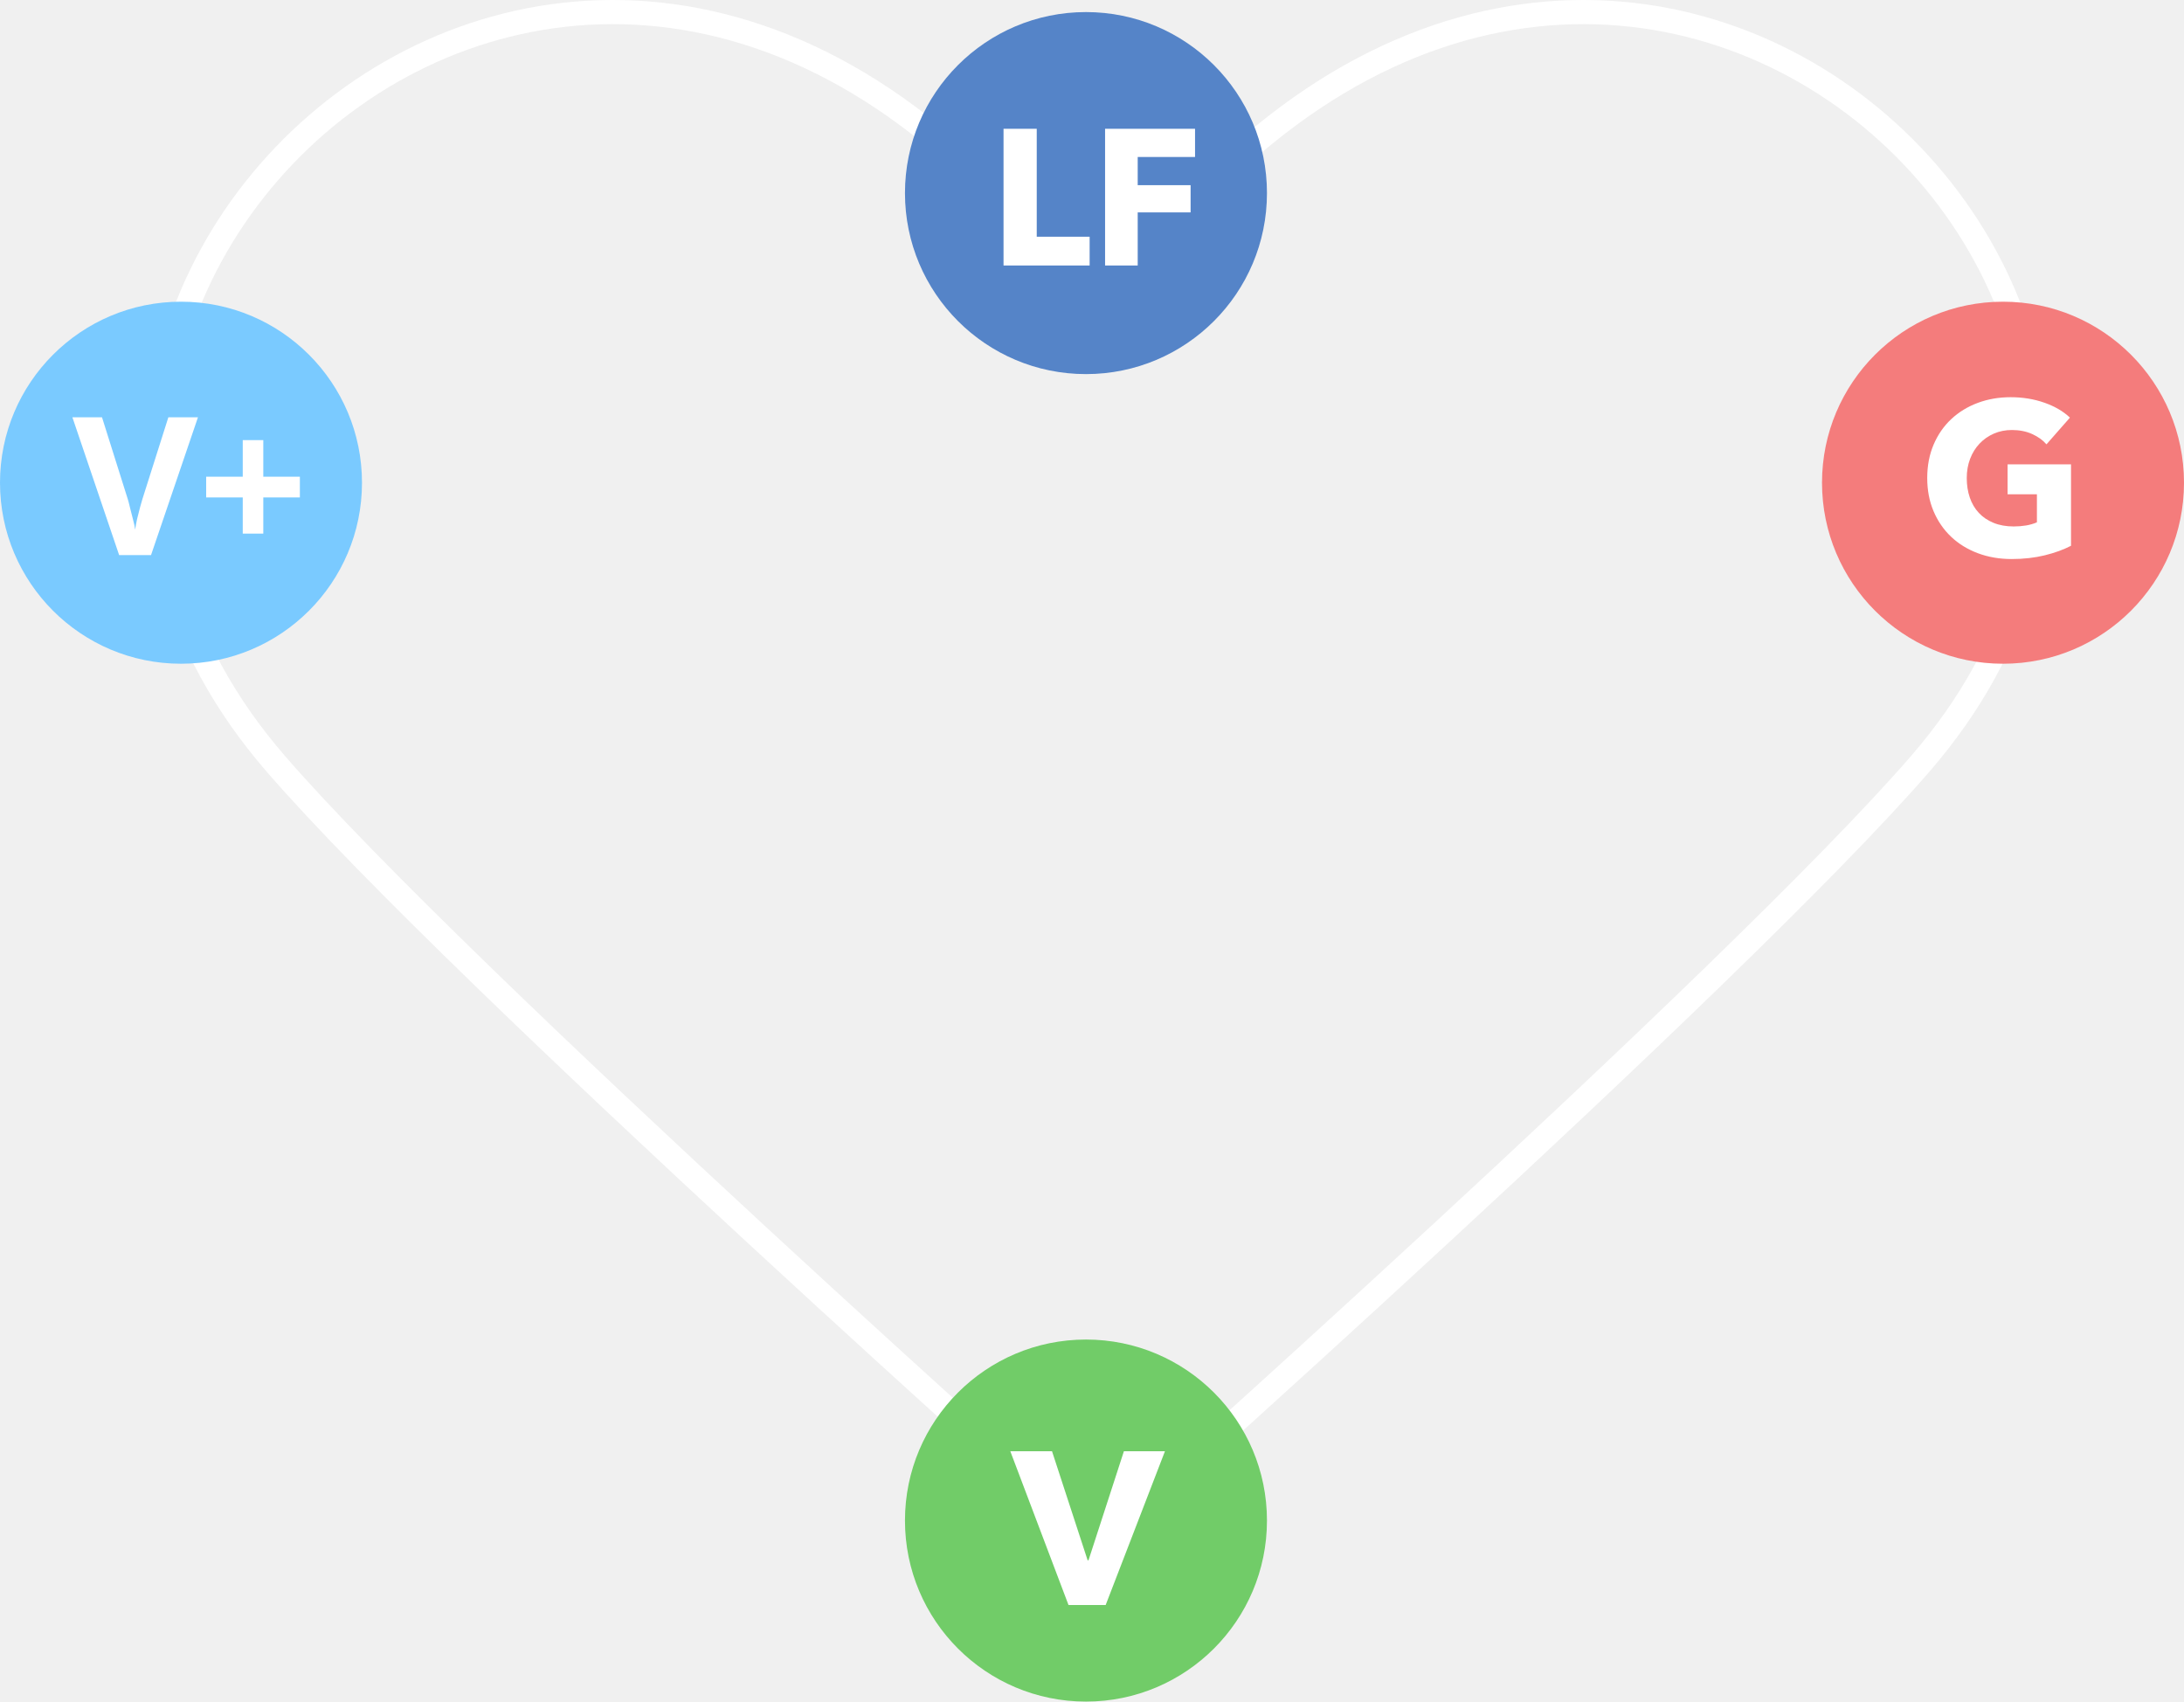
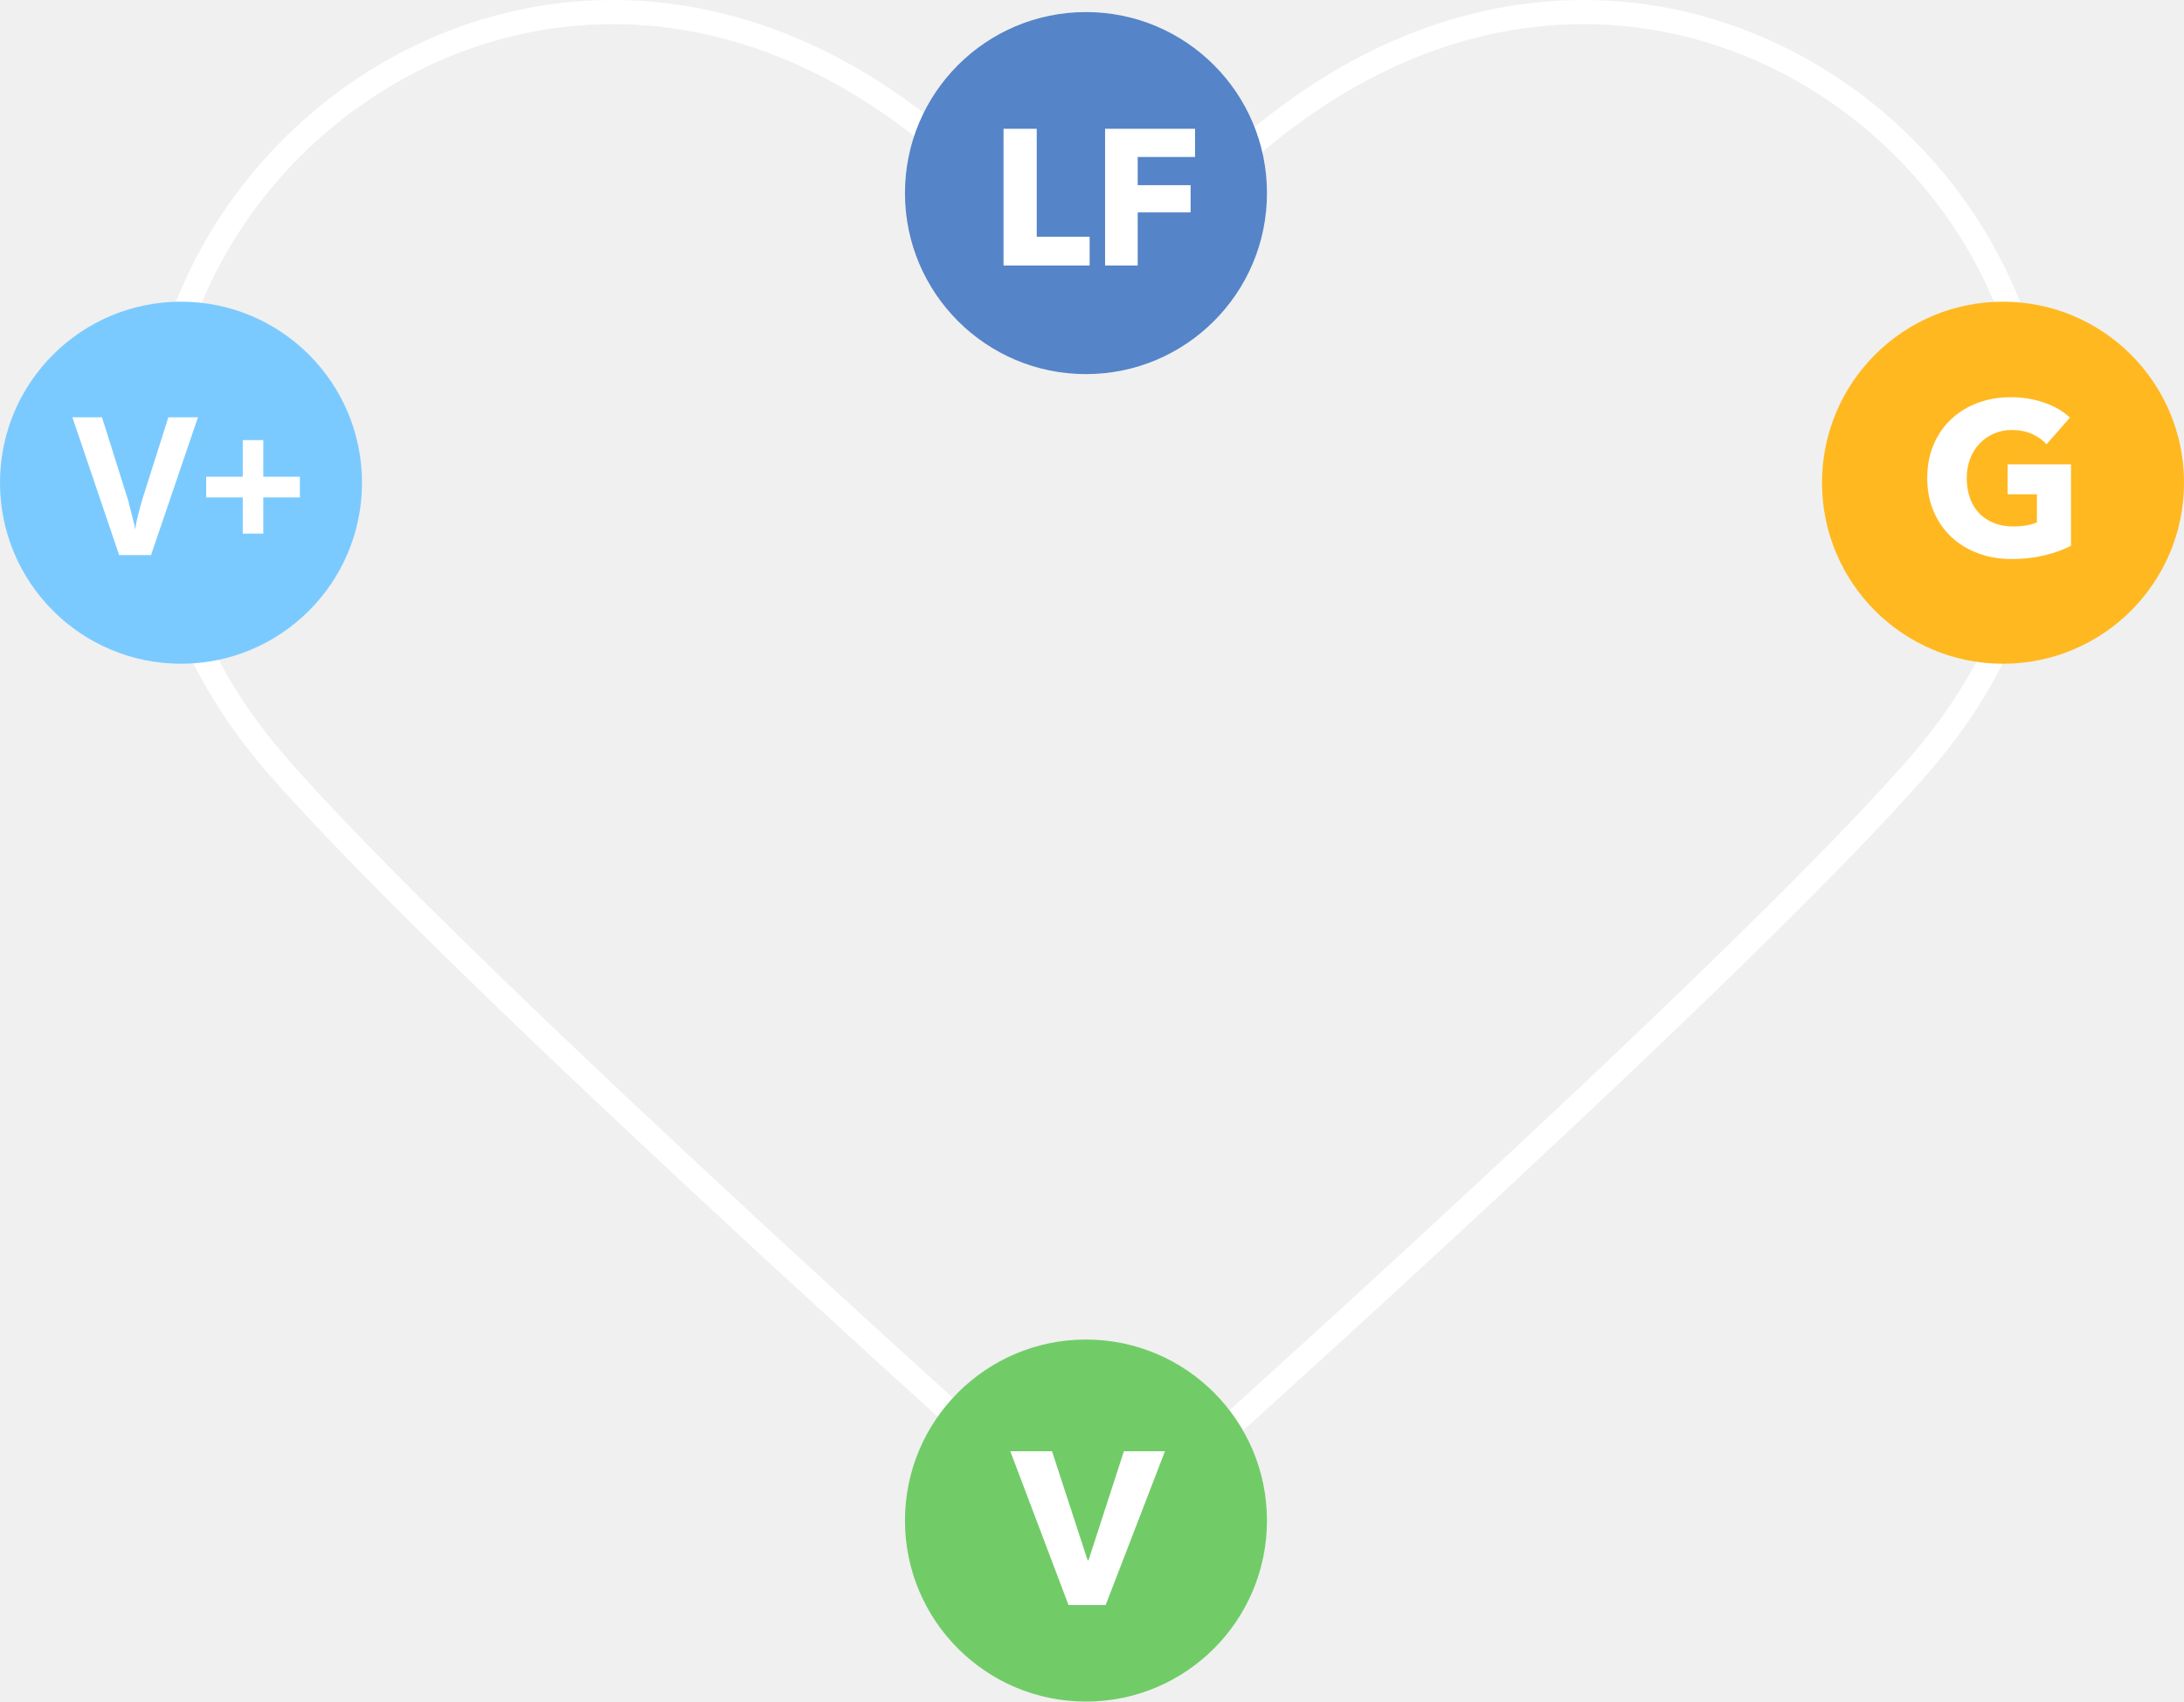
<svg xmlns="http://www.w3.org/2000/svg" width="181px" height="141px" viewBox="0 0 181 141" version="1.1">
  <defs />
  <g id="Welcome" stroke="none" stroke-width="1" fill="none" fill-rule="evenodd">
-     <g id="Dietary-Constraints" transform="translate(0, 1)">
-       <path d="M91,25.648 C51.228,-33.474 -11.272,22.833 22.819,62.247 C38.182,80.012 91,127 91,127 C91,127 143.818,80.012 159.181,62.247 C193.272,22.833 130.772,-33.474 91,25.648 L91,25.648 Z" id="Shape" stroke="#FFFFFF" stroke-width="2" />
-       <g id="gluten-free" transform="translate(151, 24)">
-         <circle id="Oval-30" fill="#F47C7C" cx="15" cy="15" r="15" />
-         <path d="M20.636,20.226 C20.012,20.55 19.283,20.814 18.449,21.018 C17.615,21.222 16.706,21.324 15.722,21.324 C14.702,21.324 13.763,21.162 12.905,20.838 C12.047,20.514 11.309,20.058 10.691,19.47 C10.073,18.882 9.59,18.177 9.242,17.355 C8.894,16.533 8.72,15.618 8.72,14.61 C8.72,13.59 8.897,12.666 9.251,11.838 C9.605,11.01 10.094,10.305 10.718,9.723 C11.342,9.141 12.074,8.694 12.914,8.382 C13.754,8.07 14.66,7.914 15.632,7.914 C16.64,7.914 17.576,8.067 18.44,8.373 C19.304,8.679 20.006,9.09 20.546,9.606 L18.602,11.82 C18.302,11.472 17.906,11.187 17.414,10.965 C16.922,10.743 16.364,10.632 15.74,10.632 C15.2,10.632 14.702,10.731 14.246,10.929 C13.79,11.127 13.394,11.403 13.058,11.757 C12.722,12.111 12.461,12.531 12.275,13.017 C12.089,13.503 11.996,14.034 11.996,14.61 C11.996,15.198 12.08,15.738 12.248,16.23 C12.416,16.722 12.665,17.145 12.995,17.499 C13.325,17.853 13.733,18.129 14.219,18.327 C14.705,18.525 15.26,18.624 15.884,18.624 C16.244,18.624 16.586,18.597 16.91,18.543 C17.234,18.489 17.534,18.402 17.81,18.282 L17.81,15.96 L15.38,15.96 L15.38,13.476 L20.636,13.476 L20.636,20.226 Z" id="G" fill="#FFFFFF" />
-       </g>
-       <g id="low-fat" transform="translate(75, 0)">
-         <circle id="Oval-32" fill="#5584C8" cx="15" cy="15" r="15" />
-         <path d="M8.168,21 L8.168,9.672 L10.92,9.672 L10.92,18.616 L15.304,18.616 L15.304,21 L8.168,21 Z M19.288,12.008 L19.288,14.344 L23.672,14.344 L23.672,16.6 L19.288,16.6 L19.288,21 L16.584,21 L16.584,9.672 L24.04,9.672 L24.04,12.008 L19.288,12.008 Z" id="LF" fill="#FFFFFF" />
-       </g>
-       <g id="vegetarian" transform="translate(75, 110)">
-         <circle id="Oval-35" fill="#71CC68" cx="15" cy="15" r="15" />
-         <path d="M16.632,22 L13.554,22 L8.73,9.256 L12.186,9.256 L15.138,18.292 L15.21,18.292 L18.144,9.256 L21.546,9.256 L16.632,22 Z" id="V" fill="#FFFFFF" />
-       </g>
-       <g id="vegan" transform="translate(0, 24)">
-         <circle id="Oval-35" fill="#7ACAFF" cx="15" cy="15" r="15" />
-         <text id="V+" font-family="Avenir Next" font-size="16" font-weight="bold" fill="#FFFFFF">
-           <tspan x="6" y="21">V+</tspan>
-         </text>
+     <g id="Desktop" transform="translate(-230, -731)">
+       <g id="Dietary-Constraints" transform="translate(230, 732)">
+         <path d="M91,25.648 C51.228,-33.474 -11.272,22.833 22.819,62.247 C38.182,80.012 91,127 91,127 C91,127 143.818,80.012 159.181,62.247 C193.272,22.833 130.772,-33.474 91,25.648 L91,25.648 Z" id="Shape" stroke="#FFFFFF" stroke-width="2" />
+         <g id="gluten-free" transform="translate(151, 24)">
+           <circle id="Oval-30" fill="#FFB81F" cx="15" cy="15" r="15" />
+           <path d="M20.636,20.226 C20.012,20.55 19.283,20.814 18.449,21.018 C17.615,21.222 16.706,21.324 15.722,21.324 C14.702,21.324 13.763,21.162 12.905,20.838 C12.047,20.514 11.309,20.058 10.691,19.47 C10.073,18.882 9.59,18.177 9.242,17.355 C8.894,16.533 8.72,15.618 8.72,14.61 C8.72,13.59 8.897,12.666 9.251,11.838 C9.605,11.01 10.094,10.305 10.718,9.723 C11.342,9.141 12.074,8.694 12.914,8.382 C13.754,8.07 14.66,7.914 15.632,7.914 C16.64,7.914 17.576,8.067 18.44,8.373 C19.304,8.679 20.006,9.09 20.546,9.606 L18.602,11.82 C18.302,11.472 17.906,11.187 17.414,10.965 C16.922,10.743 16.364,10.632 15.74,10.632 C15.2,10.632 14.702,10.731 14.246,10.929 C13.79,11.127 13.394,11.403 13.058,11.757 C12.722,12.111 12.461,12.531 12.275,13.017 C12.089,13.503 11.996,14.034 11.996,14.61 C11.996,15.198 12.08,15.738 12.248,16.23 C12.416,16.722 12.665,17.145 12.995,17.499 C13.325,17.853 13.733,18.129 14.219,18.327 C14.705,18.525 15.26,18.624 15.884,18.624 C16.244,18.624 16.586,18.597 16.91,18.543 C17.234,18.489 17.534,18.402 17.81,18.282 L17.81,15.96 L15.38,15.96 L15.38,13.476 L20.636,13.476 L20.636,20.226 Z" id="G" fill="#FFFFFF" />
+         </g>
+         <g id="low-fat" transform="translate(75, 0)">
+           <circle id="Oval-32" fill="#5584C8" cx="15" cy="15" r="15" />
+           <path d="M8.168,21 L8.168,9.672 L10.92,9.672 L10.92,18.616 L15.304,18.616 L15.304,21 L8.168,21 Z M19.288,12.008 L19.288,14.344 L23.672,14.344 L23.672,16.6 L19.288,16.6 L19.288,21 L16.584,21 L16.584,9.672 L24.04,9.672 L24.04,12.008 L19.288,12.008 Z" id="LF" fill="#FFFFFF" />
+         </g>
+         <g id="vegetarian" transform="translate(75, 110)">
+           <circle id="Oval-35" fill="#71CC68" cx="15" cy="15" r="15" />
+           <path d="M16.632,22 L13.554,22 L8.73,9.256 L12.186,9.256 L15.138,18.292 L15.21,18.292 L18.144,9.256 L21.546,9.256 L16.632,22 Z" id="V" fill="#FFFFFF" />
+         </g>
+         <g id="vegan" transform="translate(0, 24)">
+           <circle id="Oval-35" fill="#7ACAFF" cx="15" cy="15" r="15" />
+           <text id="V+" font-family="Avenir Next" font-size="16" font-weight="bold" fill="#FFFFFF">
+             <tspan x="6" y="21">V+</tspan>
+           </text>
+         </g>
      </g>
    </g>
  </g>
</svg>
